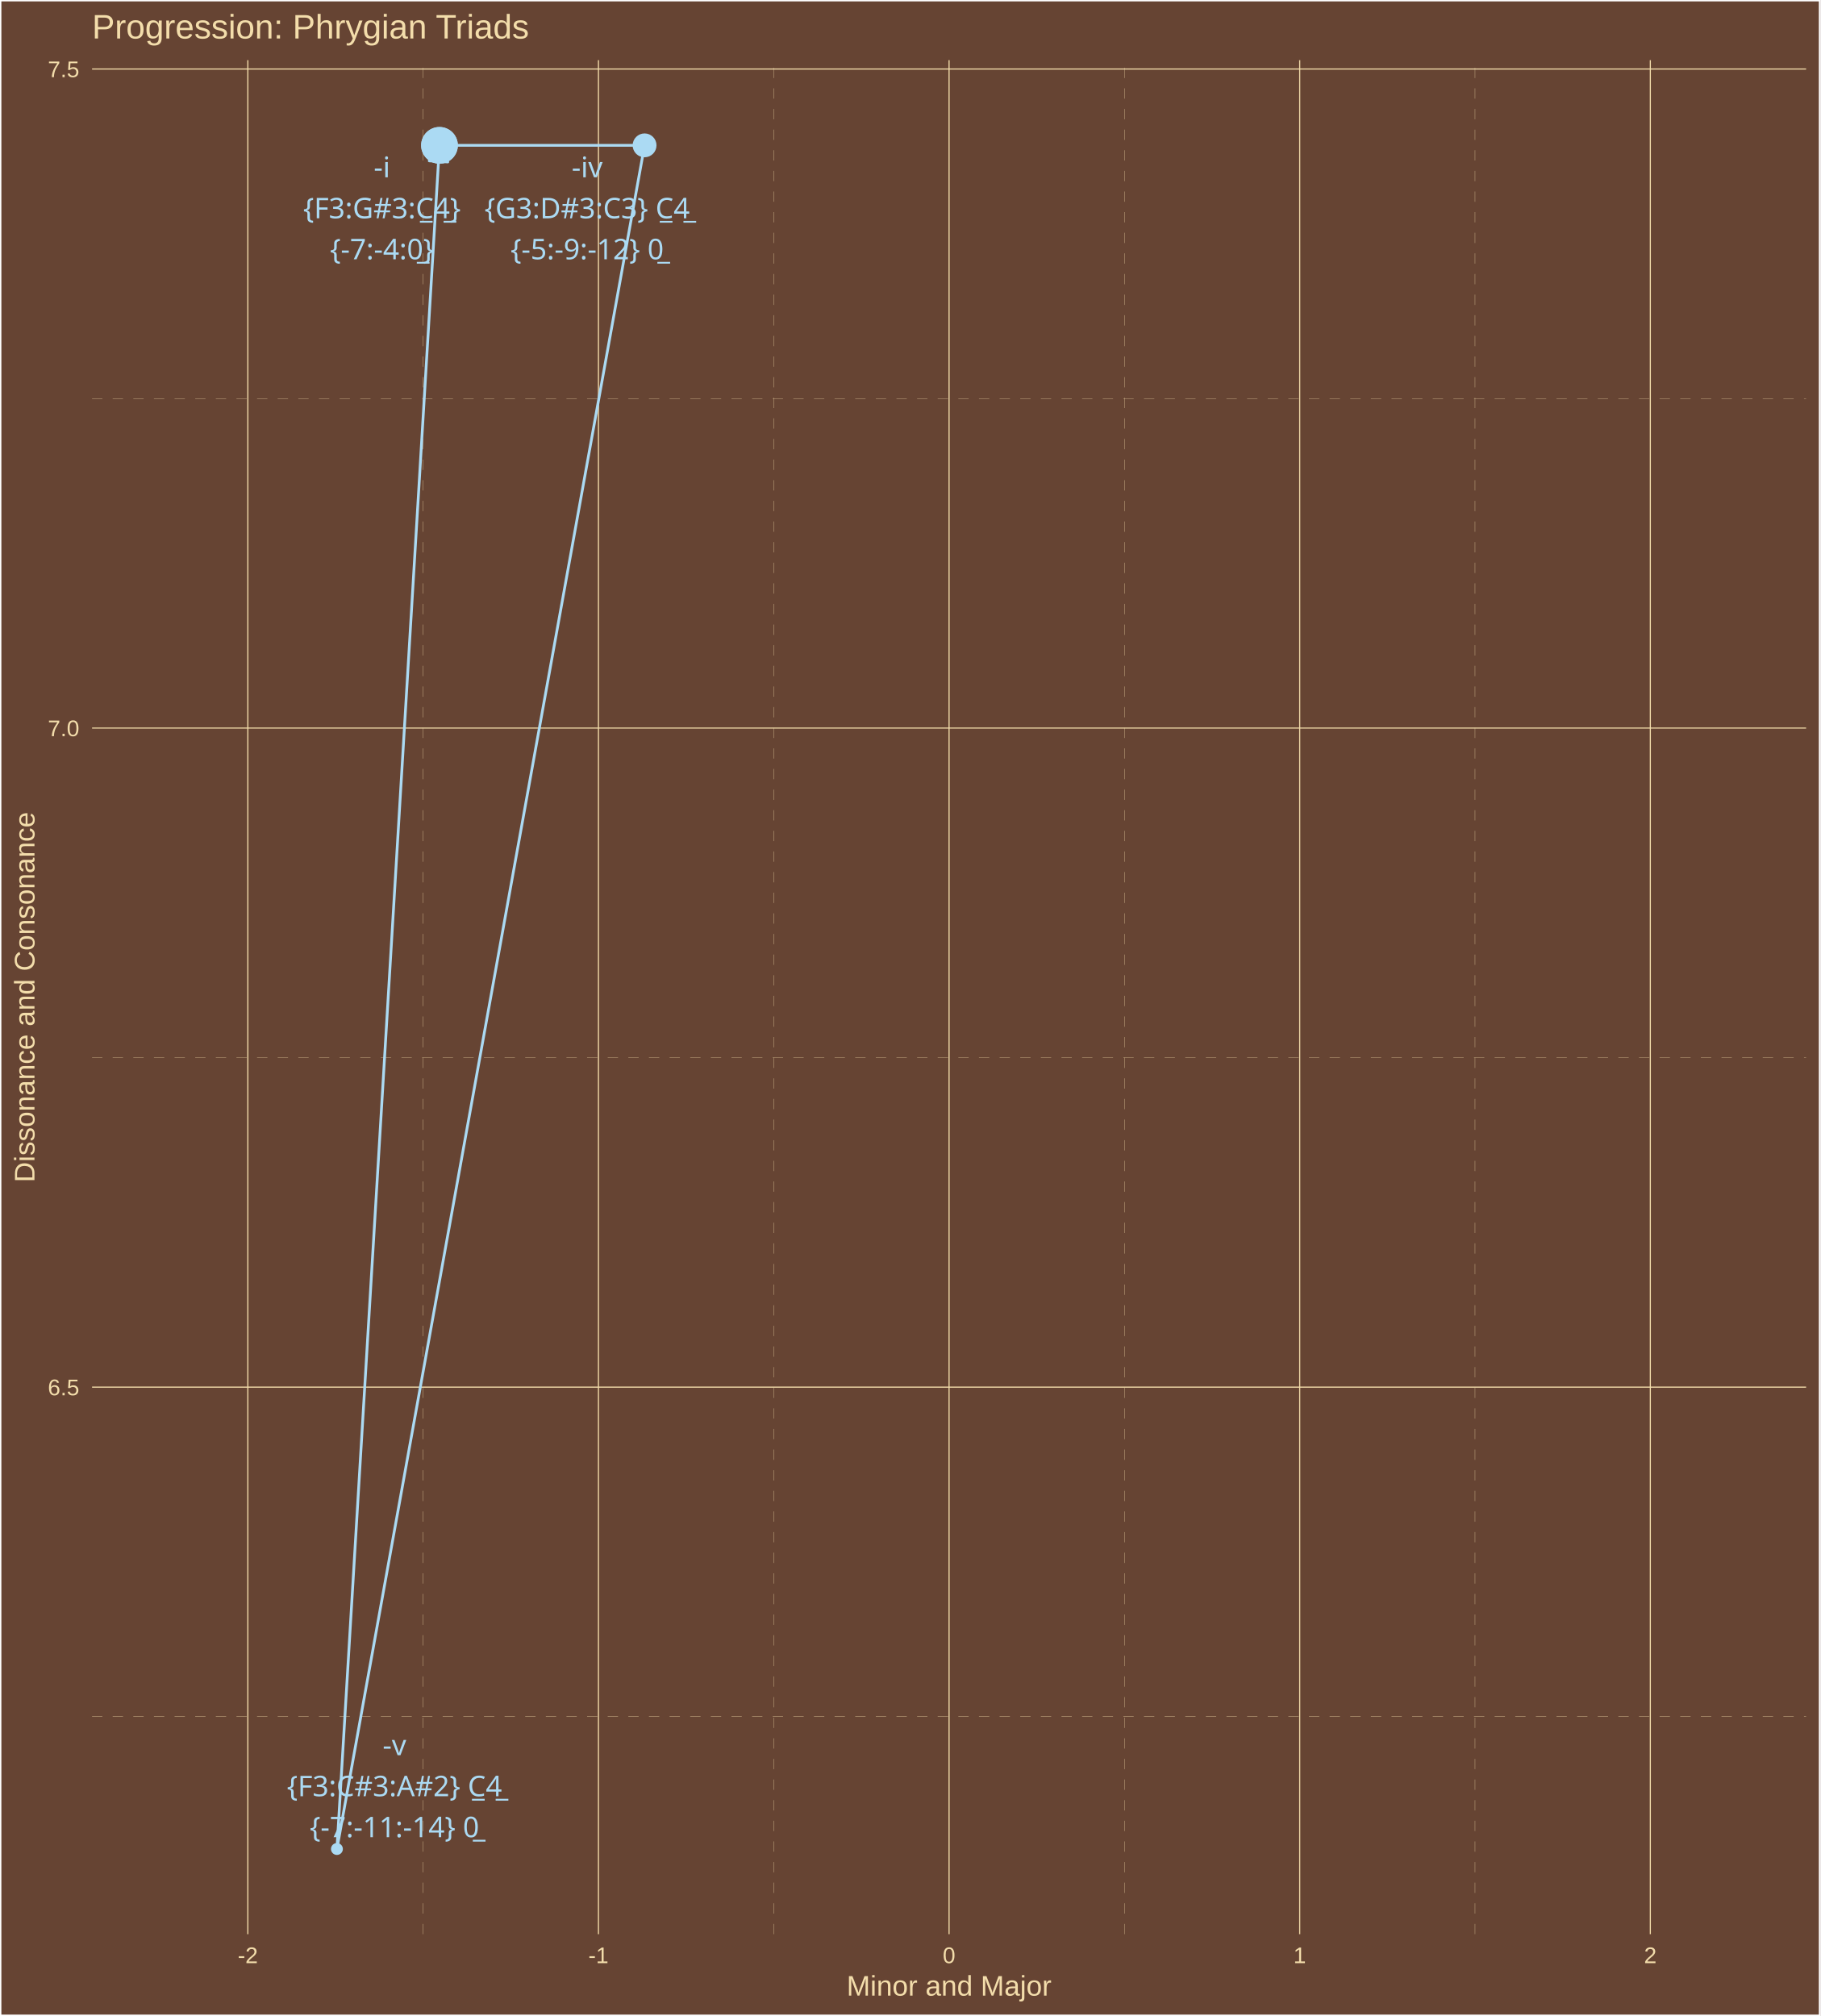
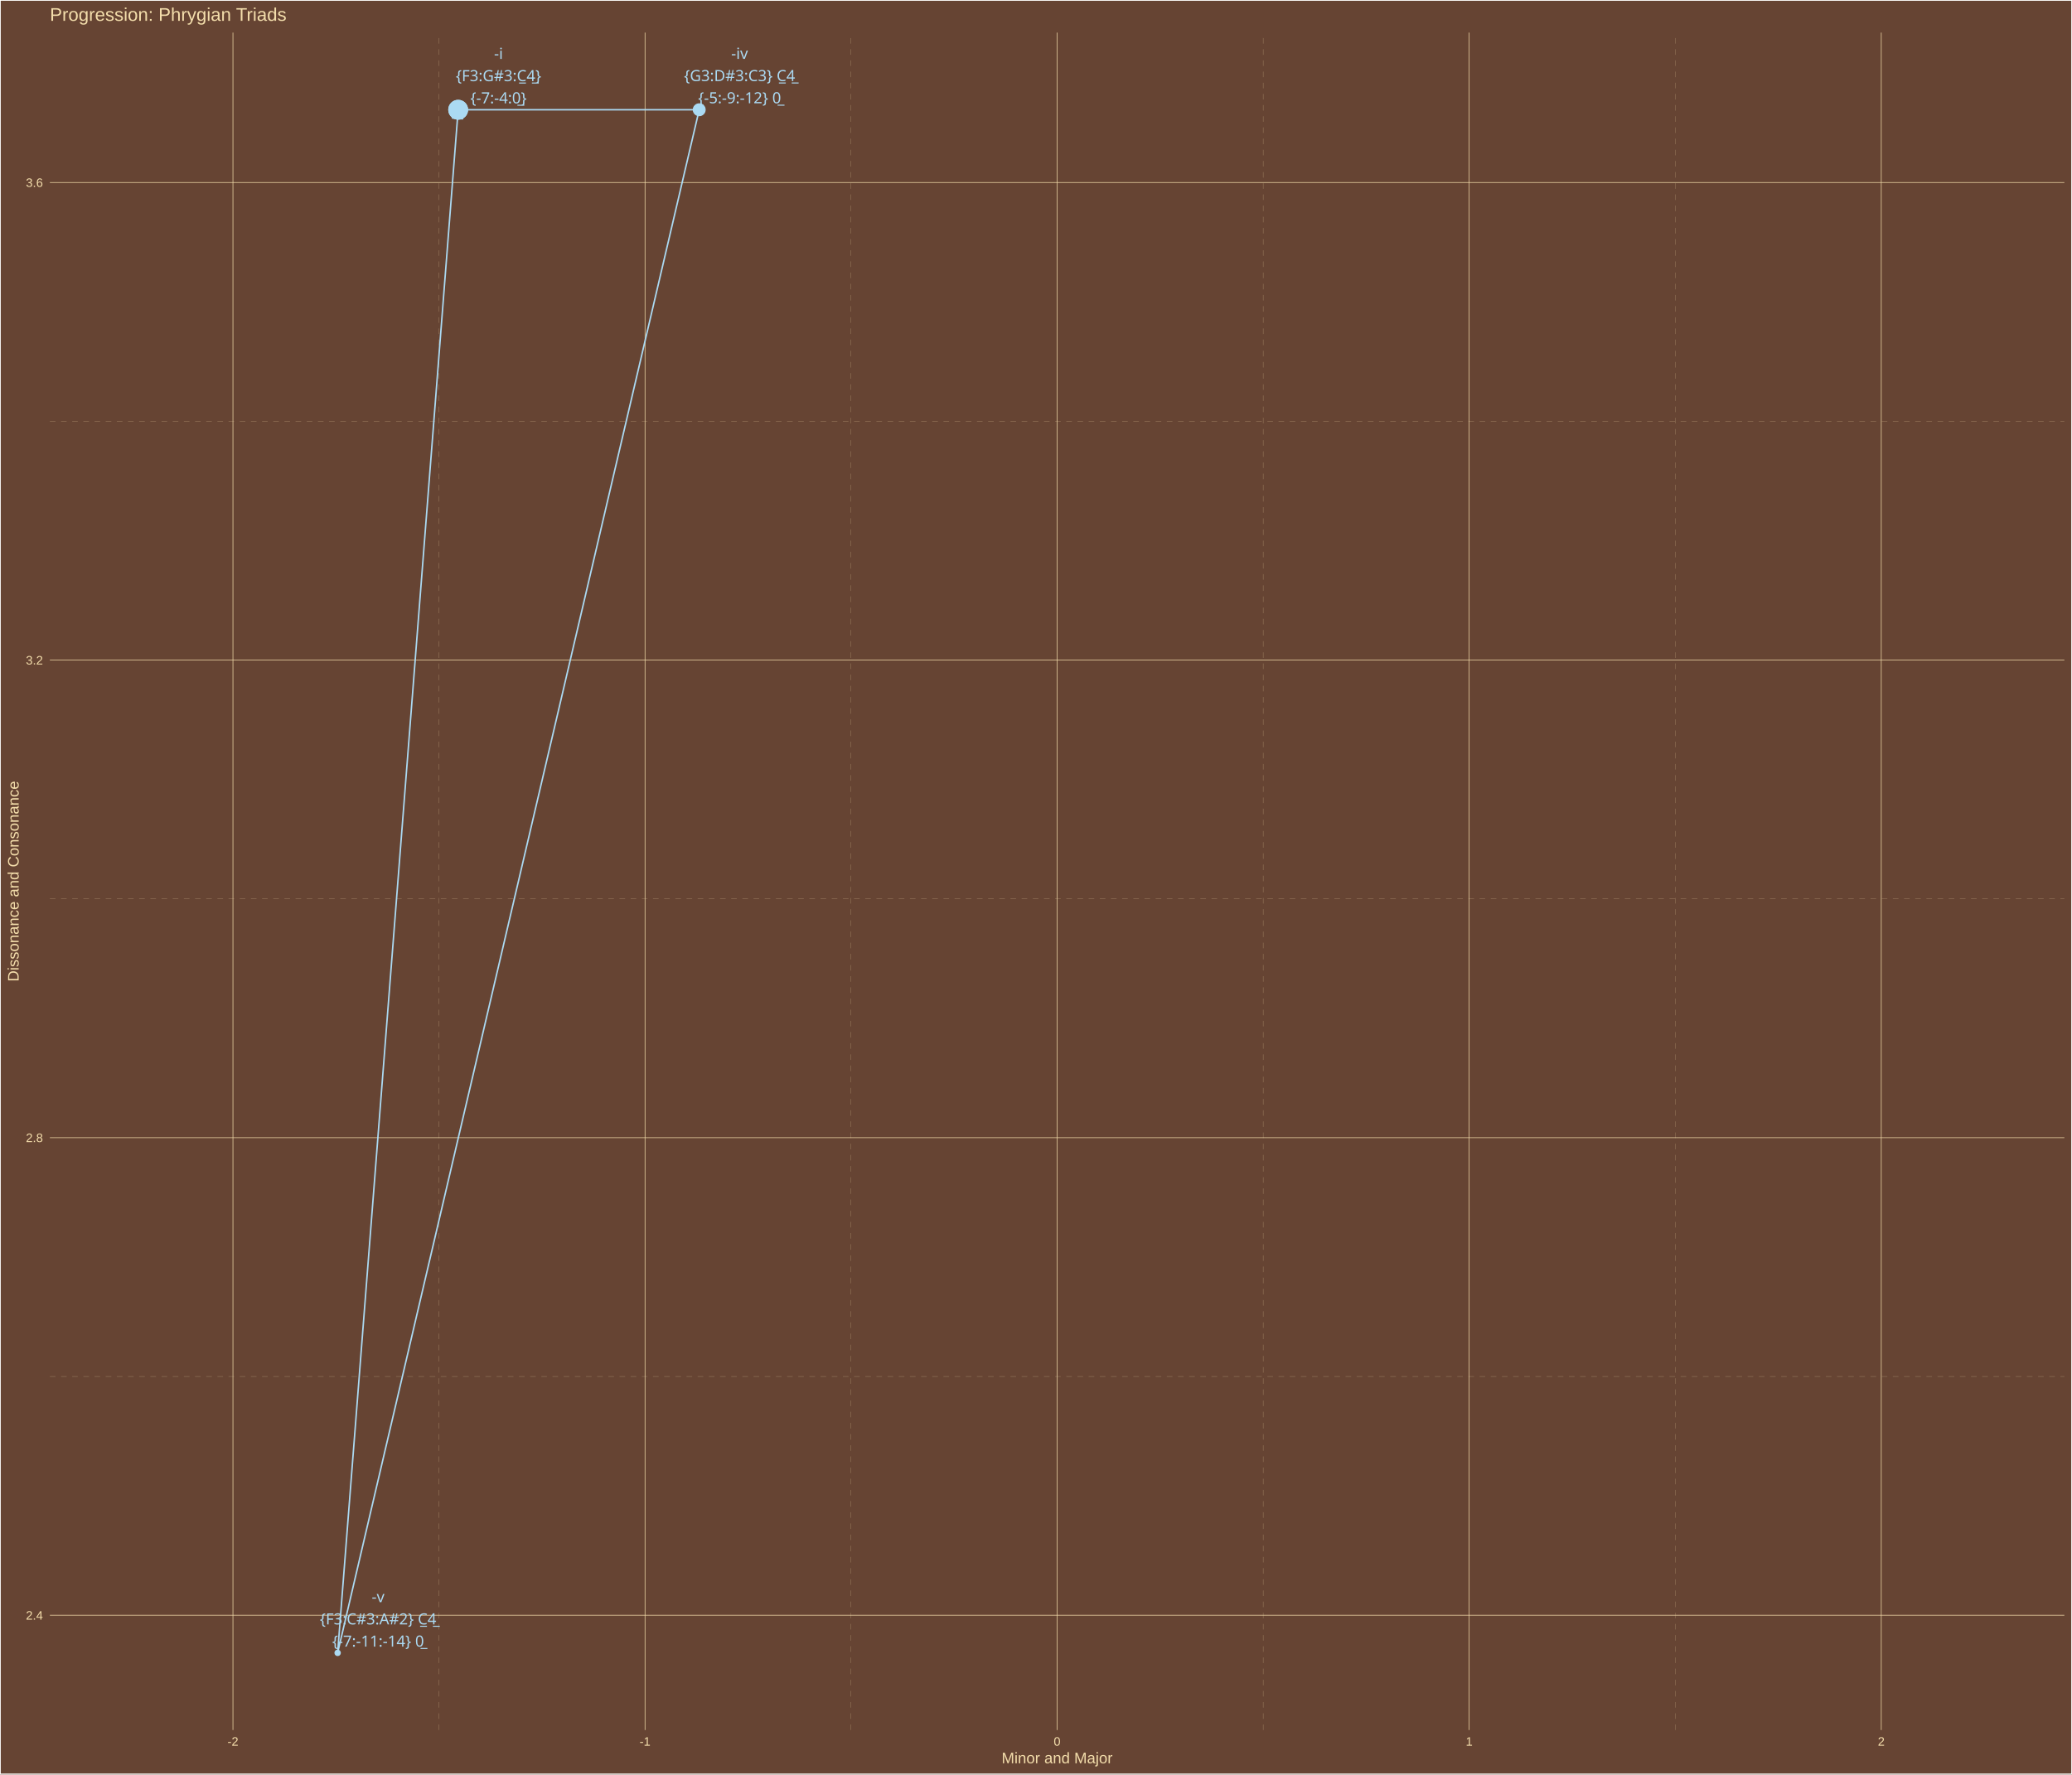
- <svg xmlns="http://www.w3.org/2000/svg" class="svglite" width="706.00pt" height="782.00pt" viewBox="0 0 706.00 782.00">
+ <svg xmlns="http://www.w3.org/2000/svg" class="svglite" width="1484.00pt" height="1271.00pt" viewBox="0 0 1484.00 1271.00">
  <defs>
    <style type="text/css">
    .svglite line, .svglite polyline, .svglite polygon, .svglite path, .svglite rect, .svglite circle {
      fill: none;
      stroke: #000000;
      stroke-linecap: round;
      stroke-linejoin: round;
      stroke-miterlimit: 10.00;
    }
    .svglite text {
      white-space: pre;
    }
  </style>
  </defs>
  <rect width="100%" height="100%" style="stroke: none; fill: #664433;" />
  <defs>
-     <clipPath id="cpMC4wMHw3MDYuMDB8MC4wMHw3ODIuMDA=">
-       <rect x="0.00" y="0.00" width="706.00" height="782.00" />
+     <clipPath id="cpMC4wMHwxNDg0LjAwfDAuMDB8MTI3MS4wMA==">
+       <rect x="0.00" y="0.00" width="1484.00" height="1271.00" />
    </clipPath>
  </defs>
-   <g clip-path="url(#cpMC4wMHw3MDYuMDB8MC4wMHw3ODIuMDA=)">
-     <rect x="-0" y="0" width="706.00" height="782.00" style="stroke-width: 1.07; stroke: #FFFFFF; fill: #664433;" />
+   <g clip-path="url(#cpMC4wMHwxNDg0LjAwfDAuMDB8MTI3MS4wMA==)">
+     <rect x="0.00" y="0.00" width="1484.00" height="1271.00" style="stroke-width: 1.07; stroke: #FFFFFF; fill: #664433;" />
  </g>
  <defs>
-     <clipPath id="cpMzUuNzF8NzAwLjUyfDIzLjM0fDc1MC4yNw==">
-       <rect x="35.71" y="23.34" width="664.81" height="726.93" />
+     <clipPath id="cpMzUuNzF8MTQ3OC41MnwyMy4zNHwxMjM5LjI3">
+       <rect x="35.71" y="23.34" width="1442.81" height="1215.93" />
    </clipPath>
  </defs>
-   <g clip-path="url(#cpMzUuNzF8NzAwLjUyfDIzLjM0fDc1MC4yNw==)">
-     <rect x="35.71" y="23.34" width="664.81" height="726.93" style="stroke-width: 1.07; stroke: none; fill: #664433;" />
-     <polyline points="35.71,665.89 700.52,665.89 " style="stroke-width: 0.11; stroke: #F3DDAB; stroke-dasharray: 4.00,4.00; stroke-linecap: butt;" />
-     <polyline points="35.71,410.24 700.52,410.24 " style="stroke-width: 0.11; stroke: #F3DDAB; stroke-dasharray: 4.00,4.00; stroke-linecap: butt;" />
-     <polyline points="35.71,154.59 700.52,154.59 " style="stroke-width: 0.11; stroke: #F3DDAB; stroke-dasharray: 4.00,4.00; stroke-linecap: butt;" />
-     <polyline points="164.13,750.27 164.13,23.34 " style="stroke-width: 0.11; stroke: #F3DDAB; stroke-dasharray: 4.00,4.00; stroke-linecap: butt;" />
-     <polyline points="300.12,750.27 300.12,23.34 " style="stroke-width: 0.11; stroke: #F3DDAB; stroke-dasharray: 4.00,4.00; stroke-linecap: butt;" />
-     <polyline points="436.11,750.27 436.11,23.34 " style="stroke-width: 0.11; stroke: #F3DDAB; stroke-dasharray: 4.00,4.00; stroke-linecap: butt;" />
-     <polyline points="572.10,750.27 572.10,23.34 " style="stroke-width: 0.11; stroke: #F3DDAB; stroke-dasharray: 4.00,4.00; stroke-linecap: butt;" />
-     <polyline points="35.71,538.07 700.52,538.07 " style="stroke-width: 0.43; stroke: #F3DDAB; stroke-linecap: butt;" />
-     <polyline points="35.71,282.42 700.52,282.42 " style="stroke-width: 0.43; stroke: #F3DDAB; stroke-linecap: butt;" />
-     <polyline points="35.71,26.77 700.52,26.77 " style="stroke-width: 0.43; stroke: #F3DDAB; stroke-linecap: butt;" />
-     <polyline points="96.13,750.27 96.13,23.34 " style="stroke-width: 0.43; stroke: #F3DDAB; stroke-linecap: butt;" />
-     <polyline points="232.12,750.27 232.12,23.34 " style="stroke-width: 0.43; stroke: #F3DDAB; stroke-linecap: butt;" />
-     <polyline points="368.11,750.27 368.11,23.34 " style="stroke-width: 0.43; stroke: #F3DDAB; stroke-linecap: butt;" />
-     <polyline points="504.11,750.27 504.11,23.34 " style="stroke-width: 0.43; stroke: #F3DDAB; stroke-linecap: butt;" />
-     <polyline points="640.10,750.27 640.10,23.34 " style="stroke-width: 0.43; stroke: #F3DDAB; stroke-linecap: butt;" />
-     <circle cx="170.46" cy="56.38" r="1.95" style="stroke-width: 0.71; stroke: #ABDAF3; fill: #ABDAF3;" />
-     <circle cx="250.01" cy="56.38" r="1.95" style="stroke-width: 0.71; stroke: #ABDAF3; fill: #ABDAF3;" />
-     <circle cx="130.68" cy="717.22" r="1.95" style="stroke-width: 0.71; stroke: #ABDAF3; fill: #ABDAF3;" />
-     <circle cx="170.46" cy="56.38" r="1.95" style="stroke-width: 0.71; stroke: #ABDAF3; fill: #ABDAF3;" />
-     <circle cx="170.46" cy="56.38" r="6.76" style="stroke-width: 0.71; stroke: #ABDAF3; fill: #ABDAF3;" />
-     <circle cx="250.01" cy="56.38" r="4.27" style="stroke-width: 0.71; stroke: #ABDAF3; fill: #ABDAF3;" />
-     <circle cx="130.68" cy="717.22" r="1.42" style="stroke-width: 0.71; stroke: #ABDAF3; fill: #ABDAF3;" />
-     <circle cx="170.46" cy="56.38" r="6.76" style="stroke-width: 0.71; stroke: #ABDAF3; fill: #ABDAF3;" />
-     <polyline points="170.46,56.38 250.01,56.38 130.68,717.22 170.46,56.38 " style="stroke-width: 1.07; stroke: #ABDAF3; stroke-linecap: butt;" />
-     <polygon points="173.68,62.82 170.46,56.38 166.49,62.39 " style="stroke-width: 1.07; stroke: #ABDAF3; stroke-linecap: butt; fill: #ABDAF3;" />
-     <text x="148.15" y="68.77" text-anchor="middle" style="font-size: 11.04px;fill: #ABDAF3; font-family: &quot;Arial Unicode MS&quot;;" textLength="6.12px" lengthAdjust="spacingAndGlyphs">-i</text>
-     <text x="148.15" y="84.67" text-anchor="middle" style="font-size: 11.04px;fill: #ABDAF3; font-family: &quot;Arial Unicode MS&quot;;" textLength="61.33px" lengthAdjust="spacingAndGlyphs">{F3:G#3:C̲4̲}</text>
-     <text x="148.15" y="100.57" text-anchor="middle" style="font-size: 11.04px;fill: #ABDAF3; font-family: &quot;Arial Unicode MS&quot;;" textLength="39.25px" lengthAdjust="spacingAndGlyphs">{-7:-4:0̲}</text>
-     <text x="227.74" y="68.78" text-anchor="middle" style="font-size: 11.04px;fill: #ABDAF3; font-family: &quot;Arial Unicode MS&quot;;" textLength="11.64px" lengthAdjust="spacingAndGlyphs">-iv</text>
-     <text x="227.74" y="84.68" text-anchor="middle" style="font-size: 11.04px;fill: #ABDAF3; font-family: &quot;Arial Unicode MS&quot;;" textLength="79.72px" lengthAdjust="spacingAndGlyphs">{G3:D#3:C3} C̲4̲</text>
-     <text x="227.74" y="100.57" text-anchor="middle" style="font-size: 11.04px;fill: #ABDAF3; font-family: &quot;Arial Unicode MS&quot;;" textLength="58.26px" lengthAdjust="spacingAndGlyphs">{-5:-9:-12} 0̲</text>
-     <text x="152.99" y="680.85" text-anchor="middle" style="font-size: 11.04px;fill: #ABDAF3; font-family: &quot;Arial Unicode MS&quot;;" textLength="9.19px" lengthAdjust="spacingAndGlyphs">-v</text>
-     <text x="152.99" y="696.75" text-anchor="middle" style="font-size: 11.04px;fill: #ABDAF3; font-family: &quot;Arial Unicode MS&quot;;" textLength="83.40px" lengthAdjust="spacingAndGlyphs">{F3:C#3:A#2} C̲4̲</text>
-     <text x="152.99" y="712.64" text-anchor="middle" style="font-size: 11.04px;fill: #ABDAF3; font-family: &quot;Arial Unicode MS&quot;;" textLength="64.40px" lengthAdjust="spacingAndGlyphs">{-7:-11:-14} 0̲</text>
+   <g clip-path="url(#cpMzUuNzF8MTQ3OC41MnwyMy4zNHwxMjM5LjI3)">
+     <rect x="35.71" y="23.34" width="1442.81" height="1215.93" style="stroke-width: 1.07; stroke: none; fill: #664433;" />
+     <polyline points="35.71,985.99 1478.52,985.99 " style="stroke-width: 0.11; stroke: #F3DDAB; stroke-dasharray: 4.00,4.00; stroke-linecap: butt;" />
+     <polyline points="35.71,643.89 1478.52,643.89 " style="stroke-width: 0.11; stroke: #F3DDAB; stroke-dasharray: 4.00,4.00; stroke-linecap: butt;" />
+     <polyline points="35.71,301.79 1478.52,301.79 " style="stroke-width: 0.11; stroke: #F3DDAB; stroke-dasharray: 4.00,4.00; stroke-linecap: butt;" />
+     <polyline points="314.41,1239.27 314.41,23.34 " style="stroke-width: 0.11; stroke: #F3DDAB; stroke-dasharray: 4.00,4.00; stroke-linecap: butt;" />
+     <polyline points="609.55,1239.27 609.55,23.34 " style="stroke-width: 0.11; stroke: #F3DDAB; stroke-dasharray: 4.00,4.00; stroke-linecap: butt;" />
+     <polyline points="904.68,1239.27 904.68,23.34 " style="stroke-width: 0.11; stroke: #F3DDAB; stroke-dasharray: 4.00,4.00; stroke-linecap: butt;" />
+     <polyline points="1199.82,1239.27 1199.82,23.34 " style="stroke-width: 0.11; stroke: #F3DDAB; stroke-dasharray: 4.00,4.00; stroke-linecap: butt;" />
+     <polyline points="35.71,1157.04 1478.52,1157.04 " style="stroke-width: 0.43; stroke: #F3DDAB; stroke-linecap: butt;" />
+     <polyline points="35.71,814.94 1478.52,814.94 " style="stroke-width: 0.43; stroke: #F3DDAB; stroke-linecap: butt;" />
+     <polyline points="35.71,472.84 1478.52,472.84 " style="stroke-width: 0.43; stroke: #F3DDAB; stroke-linecap: butt;" />
+     <polyline points="35.71,130.74 1478.52,130.74 " style="stroke-width: 0.43; stroke: #F3DDAB; stroke-linecap: butt;" />
+     <polyline points="166.84,1239.27 166.84,23.34 " style="stroke-width: 0.43; stroke: #F3DDAB; stroke-linecap: butt;" />
+     <polyline points="461.98,1239.27 461.98,23.34 " style="stroke-width: 0.43; stroke: #F3DDAB; stroke-linecap: butt;" />
+     <polyline points="757.11,1239.27 757.11,23.34 " style="stroke-width: 0.43; stroke: #F3DDAB; stroke-linecap: butt;" />
+     <polyline points="1052.25,1239.27 1052.25,23.34 " style="stroke-width: 0.43; stroke: #F3DDAB; stroke-linecap: butt;" />
+     <polyline points="1347.39,1239.27 1347.39,23.34 " style="stroke-width: 0.43; stroke: #F3DDAB; stroke-linecap: butt;" />
+     <circle cx="328.15" cy="78.61" r="1.95" style="stroke-width: 0.71; stroke: #ABDAF3; fill: #ABDAF3;" />
+     <circle cx="500.79" cy="78.61" r="1.95" style="stroke-width: 0.71; stroke: #ABDAF3; fill: #ABDAF3;" />
+     <circle cx="241.82" cy="1184.00" r="1.95" style="stroke-width: 0.71; stroke: #ABDAF3; fill: #ABDAF3;" />
+     <circle cx="328.15" cy="78.61" r="1.95" style="stroke-width: 0.71; stroke: #ABDAF3; fill: #ABDAF3;" />
+     <circle cx="328.15" cy="78.61" r="6.76" style="stroke-width: 0.71; stroke: #ABDAF3; fill: #ABDAF3;" />
+     <circle cx="500.79" cy="78.61" r="4.27" style="stroke-width: 0.71; stroke: #ABDAF3; fill: #ABDAF3;" />
+     <circle cx="241.82" cy="1184.00" r="1.42" style="stroke-width: 0.71; stroke: #ABDAF3; fill: #ABDAF3;" />
+     <circle cx="328.15" cy="78.61" r="6.76" style="stroke-width: 0.71; stroke: #ABDAF3; fill: #ABDAF3;" />
+     <polyline points="328.15,78.61 500.79,78.61 241.82,1184.00 328.15,78.61 " style="stroke-width: 1.07; stroke: #ABDAF3; stroke-linecap: butt;" />
+     <polygon points="331.25,85.10 328.15,78.61 324.07,84.54 " style="stroke-width: 1.07; stroke: #ABDAF3; stroke-linecap: butt; fill: #ABDAF3;" />
+     <text x="357.05" y="42.24" text-anchor="middle" style="font-size: 11.04px;fill: #ABDAF3; font-family: &quot;Arial Unicode MS&quot;;" textLength="6.12px" lengthAdjust="spacingAndGlyphs">-i</text>
+     <text x="357.05" y="58.14" text-anchor="middle" style="font-size: 11.04px;fill: #ABDAF3; font-family: &quot;Arial Unicode MS&quot;;" textLength="61.33px" lengthAdjust="spacingAndGlyphs">{F3:G#3:C̲4̲}</text>
+     <text x="357.05" y="74.03" text-anchor="middle" style="font-size: 11.04px;fill: #ABDAF3; font-family: &quot;Arial Unicode MS&quot;;" textLength="39.25px" lengthAdjust="spacingAndGlyphs">{-7:-4:0̲}</text>
+     <text x="529.70" y="42.19" text-anchor="middle" style="font-size: 11.04px;fill: #ABDAF3; font-family: &quot;Arial Unicode MS&quot;;" textLength="11.64px" lengthAdjust="spacingAndGlyphs">-iv</text>
+     <text x="529.70" y="58.09" text-anchor="middle" style="font-size: 11.04px;fill: #ABDAF3; font-family: &quot;Arial Unicode MS&quot;;" textLength="79.72px" lengthAdjust="spacingAndGlyphs">{G3:D#3:C3} C̲4̲</text>
+     <text x="529.70" y="73.98" text-anchor="middle" style="font-size: 11.04px;fill: #ABDAF3; font-family: &quot;Arial Unicode MS&quot;;" textLength="58.26px" lengthAdjust="spacingAndGlyphs">{-5:-9:-12} 0̲</text>
+     <text x="270.80" y="1147.72" text-anchor="middle" style="font-size: 11.04px;fill: #ABDAF3; font-family: &quot;Arial Unicode MS&quot;;" textLength="9.19px" lengthAdjust="spacingAndGlyphs">-v</text>
+     <text x="270.80" y="1163.62" text-anchor="middle" style="font-size: 11.04px;fill: #ABDAF3; font-family: &quot;Arial Unicode MS&quot;;" textLength="83.40px" lengthAdjust="spacingAndGlyphs">{F3:C#3:A#2} C̲4̲</text>
+     <text x="270.80" y="1179.52" text-anchor="middle" style="font-size: 11.04px;fill: #ABDAF3; font-family: &quot;Arial Unicode MS&quot;;" textLength="64.40px" lengthAdjust="spacingAndGlyphs">{-7:-11:-14} 0̲</text>
  </g>
-   <g clip-path="url(#cpMC4wMHw3MDYuMDB8MC4wMHw3ODIuMDA=)">
-     <text x="30.78" y="541.22" text-anchor="end" style="font-size: 8.80px;fill: #F3DDAB; font-family: &quot;Arial&quot;;" textLength="12.23px" lengthAdjust="spacingAndGlyphs">6.5</text>
-     <text x="30.78" y="285.57" text-anchor="end" style="font-size: 8.80px;fill: #F3DDAB; font-family: &quot;Arial&quot;;" textLength="12.23px" lengthAdjust="spacingAndGlyphs">7.0</text>
-     <text x="30.78" y="29.92" text-anchor="end" style="font-size: 8.80px;fill: #F3DDAB; font-family: &quot;Arial&quot;;" textLength="12.23px" lengthAdjust="spacingAndGlyphs">7.5</text>
-     <text x="96.13" y="761.50" text-anchor="middle" style="font-size: 8.80px;fill: #F3DDAB; font-family: &quot;Arial&quot;;" textLength="7.83px" lengthAdjust="spacingAndGlyphs">-2</text>
-     <text x="232.12" y="761.50" text-anchor="middle" style="font-size: 8.80px;fill: #F3DDAB; font-family: &quot;Arial&quot;;" textLength="7.83px" lengthAdjust="spacingAndGlyphs">-1</text>
-     <text x="368.11" y="761.50" text-anchor="middle" style="font-size: 8.80px;fill: #F3DDAB; font-family: &quot;Arial&quot;;" textLength="4.90px" lengthAdjust="spacingAndGlyphs">0</text>
-     <text x="504.11" y="761.50" text-anchor="middle" style="font-size: 8.80px;fill: #F3DDAB; font-family: &quot;Arial&quot;;" textLength="4.90px" lengthAdjust="spacingAndGlyphs">1</text>
-     <text x="640.10" y="761.50" text-anchor="middle" style="font-size: 8.80px;fill: #F3DDAB; font-family: &quot;Arial&quot;;" textLength="4.90px" lengthAdjust="spacingAndGlyphs">2</text>
-     <text x="368.11" y="774.09" text-anchor="middle" style="font-size: 11.00px;fill: #F3DDAB; font-family: &quot;Arial&quot;;" textLength="79.49px" lengthAdjust="spacingAndGlyphs">Minor and Major</text>
-     <text transform="translate(13.37,386.80) rotate(-90)" text-anchor="middle" style="font-size: 11.00px;fill: #F3DDAB; font-family: &quot;Arial&quot;;" textLength="143.73px" lengthAdjust="spacingAndGlyphs">Dissonance and Consonance</text>
+   <g clip-path="url(#cpMC4wMHwxNDg0LjAwfDAuMDB8MTI3MS4wMA==)">
+     <text x="30.78" y="1160.20" text-anchor="end" style="font-size: 8.80px;fill: #F3DDAB; font-family: &quot;Arial&quot;;" textLength="12.23px" lengthAdjust="spacingAndGlyphs">2.4</text>
+     <text x="30.78" y="818.10" text-anchor="end" style="font-size: 8.80px;fill: #F3DDAB; font-family: &quot;Arial&quot;;" textLength="12.23px" lengthAdjust="spacingAndGlyphs">2.8</text>
+     <text x="30.78" y="476.00" text-anchor="end" style="font-size: 8.80px;fill: #F3DDAB; font-family: &quot;Arial&quot;;" textLength="12.23px" lengthAdjust="spacingAndGlyphs">3.2</text>
+     <text x="30.78" y="133.90" text-anchor="end" style="font-size: 8.80px;fill: #F3DDAB; font-family: &quot;Arial&quot;;" textLength="12.23px" lengthAdjust="spacingAndGlyphs">3.6</text>
+     <text x="166.84" y="1250.50" text-anchor="middle" style="font-size: 8.80px;fill: #F3DDAB; font-family: &quot;Arial&quot;;" textLength="7.83px" lengthAdjust="spacingAndGlyphs">-2</text>
+     <text x="461.98" y="1250.50" text-anchor="middle" style="font-size: 8.80px;fill: #F3DDAB; font-family: &quot;Arial&quot;;" textLength="7.83px" lengthAdjust="spacingAndGlyphs">-1</text>
+     <text x="757.11" y="1250.50" text-anchor="middle" style="font-size: 8.80px;fill: #F3DDAB; font-family: &quot;Arial&quot;;" textLength="4.90px" lengthAdjust="spacingAndGlyphs">0</text>
+     <text x="1052.25" y="1250.50" text-anchor="middle" style="font-size: 8.80px;fill: #F3DDAB; font-family: &quot;Arial&quot;;" textLength="4.90px" lengthAdjust="spacingAndGlyphs">1</text>
+     <text x="1347.39" y="1250.50" text-anchor="middle" style="font-size: 8.80px;fill: #F3DDAB; font-family: &quot;Arial&quot;;" textLength="4.90px" lengthAdjust="spacingAndGlyphs">2</text>
+     <text x="757.11" y="1263.09" text-anchor="middle" style="font-size: 11.00px;fill: #F3DDAB; font-family: &quot;Arial&quot;;" textLength="79.49px" lengthAdjust="spacingAndGlyphs">Minor and Major</text>
+     <text transform="translate(13.37,631.30) rotate(-90)" text-anchor="middle" style="font-size: 11.00px;fill: #F3DDAB; font-family: &quot;Arial&quot;;" textLength="143.73px" lengthAdjust="spacingAndGlyphs">Dissonance and Consonance</text>
    <text x="35.71" y="14.94" style="font-size: 13.20px;fill: #F3DDAB; font-family: &quot;Arial&quot;;" textLength="170.09px" lengthAdjust="spacingAndGlyphs">Progression: Phrygian Triads</text>
  </g>
</svg>
